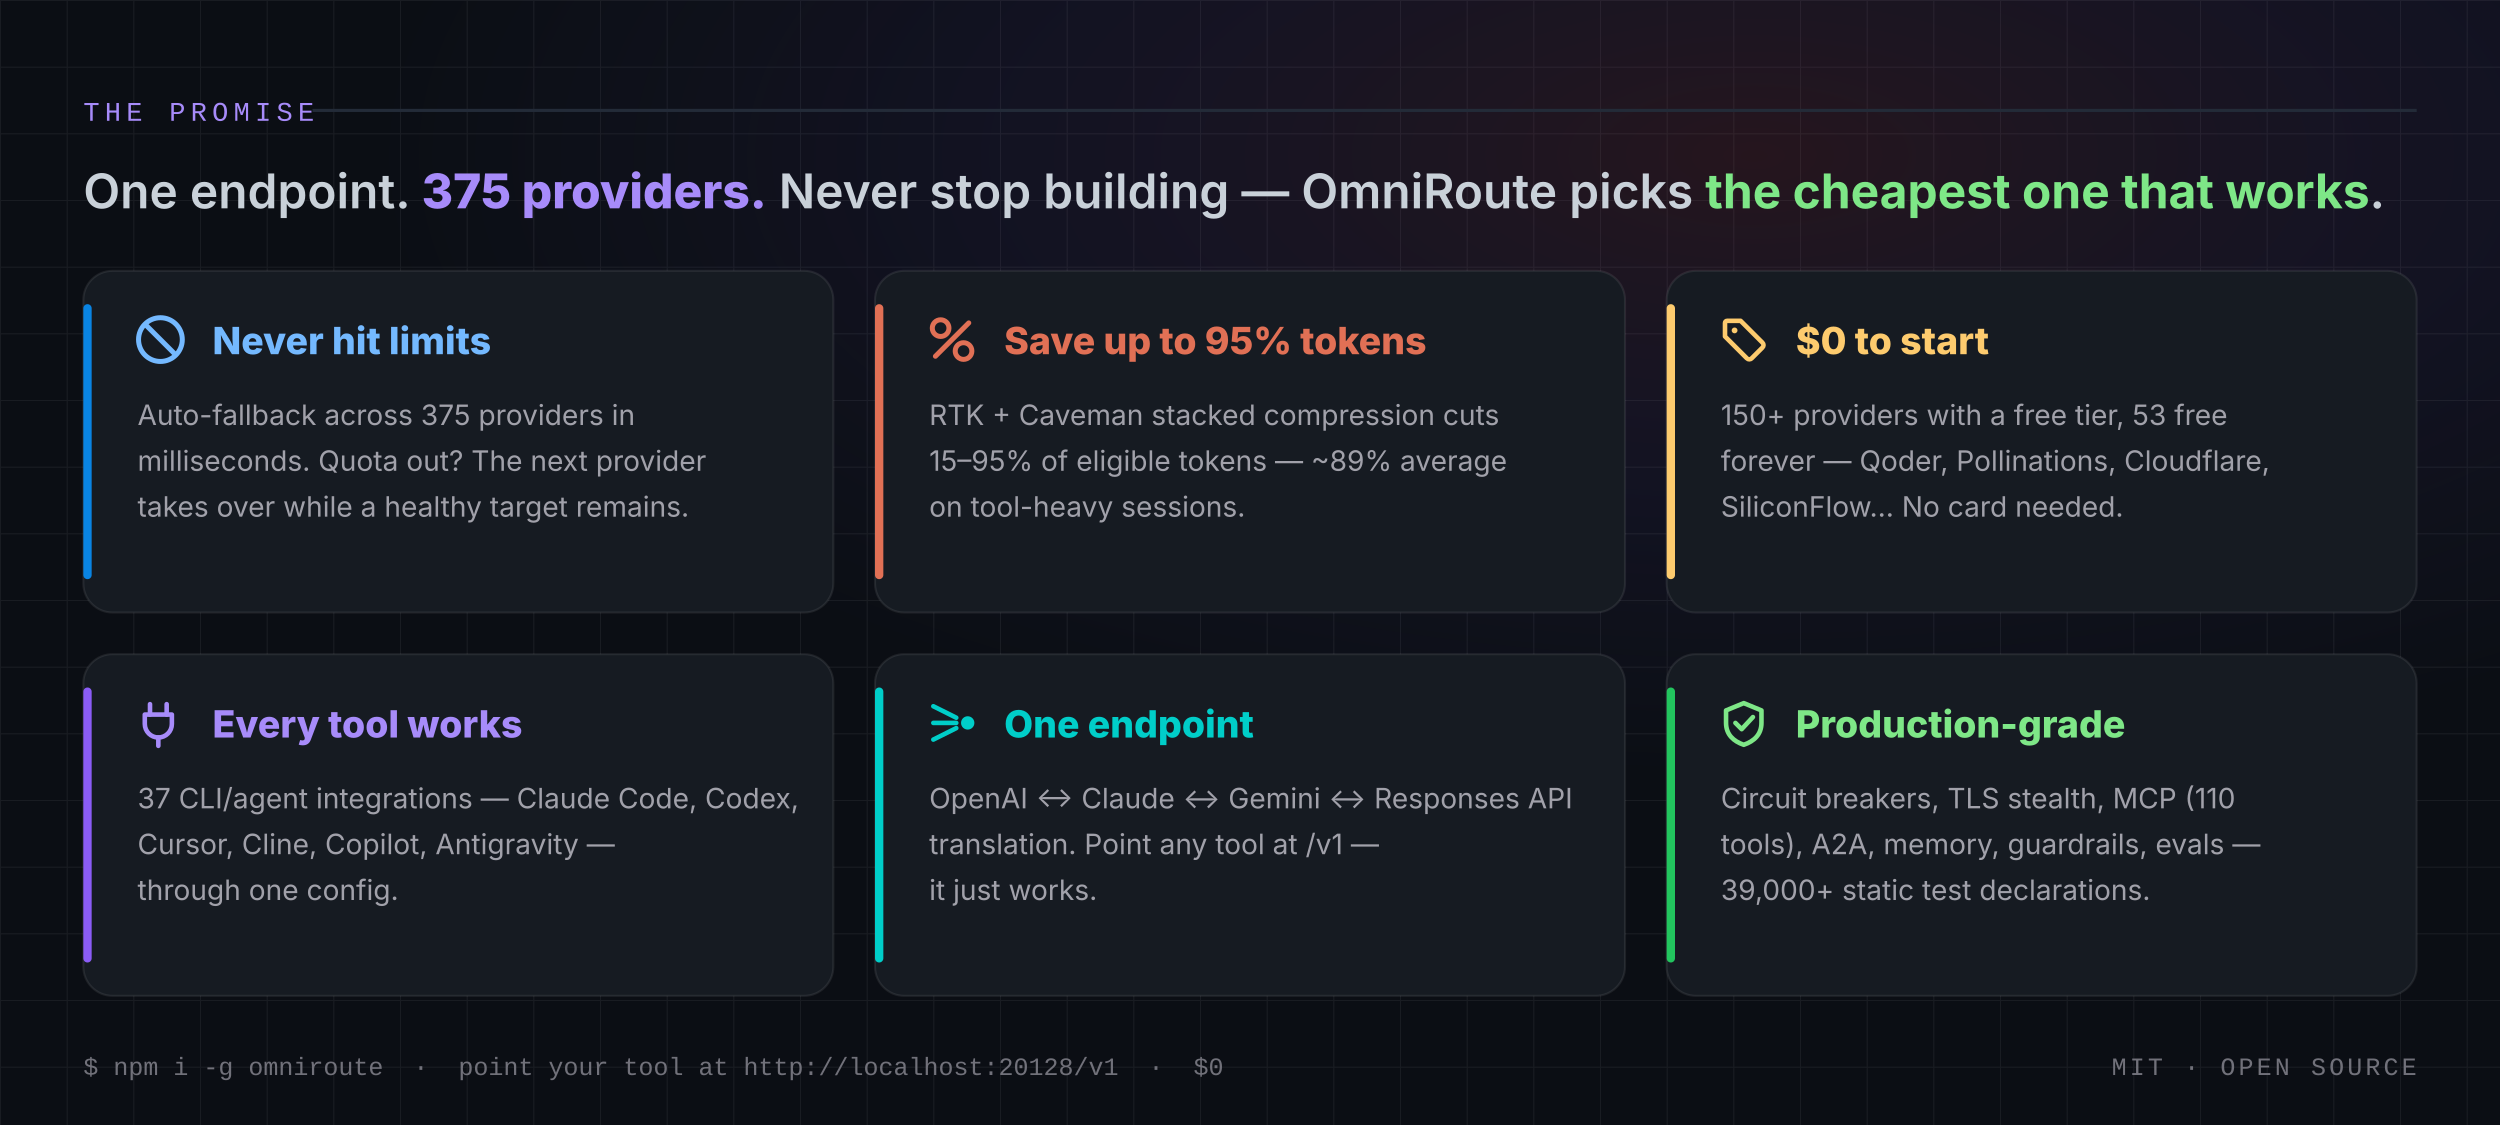
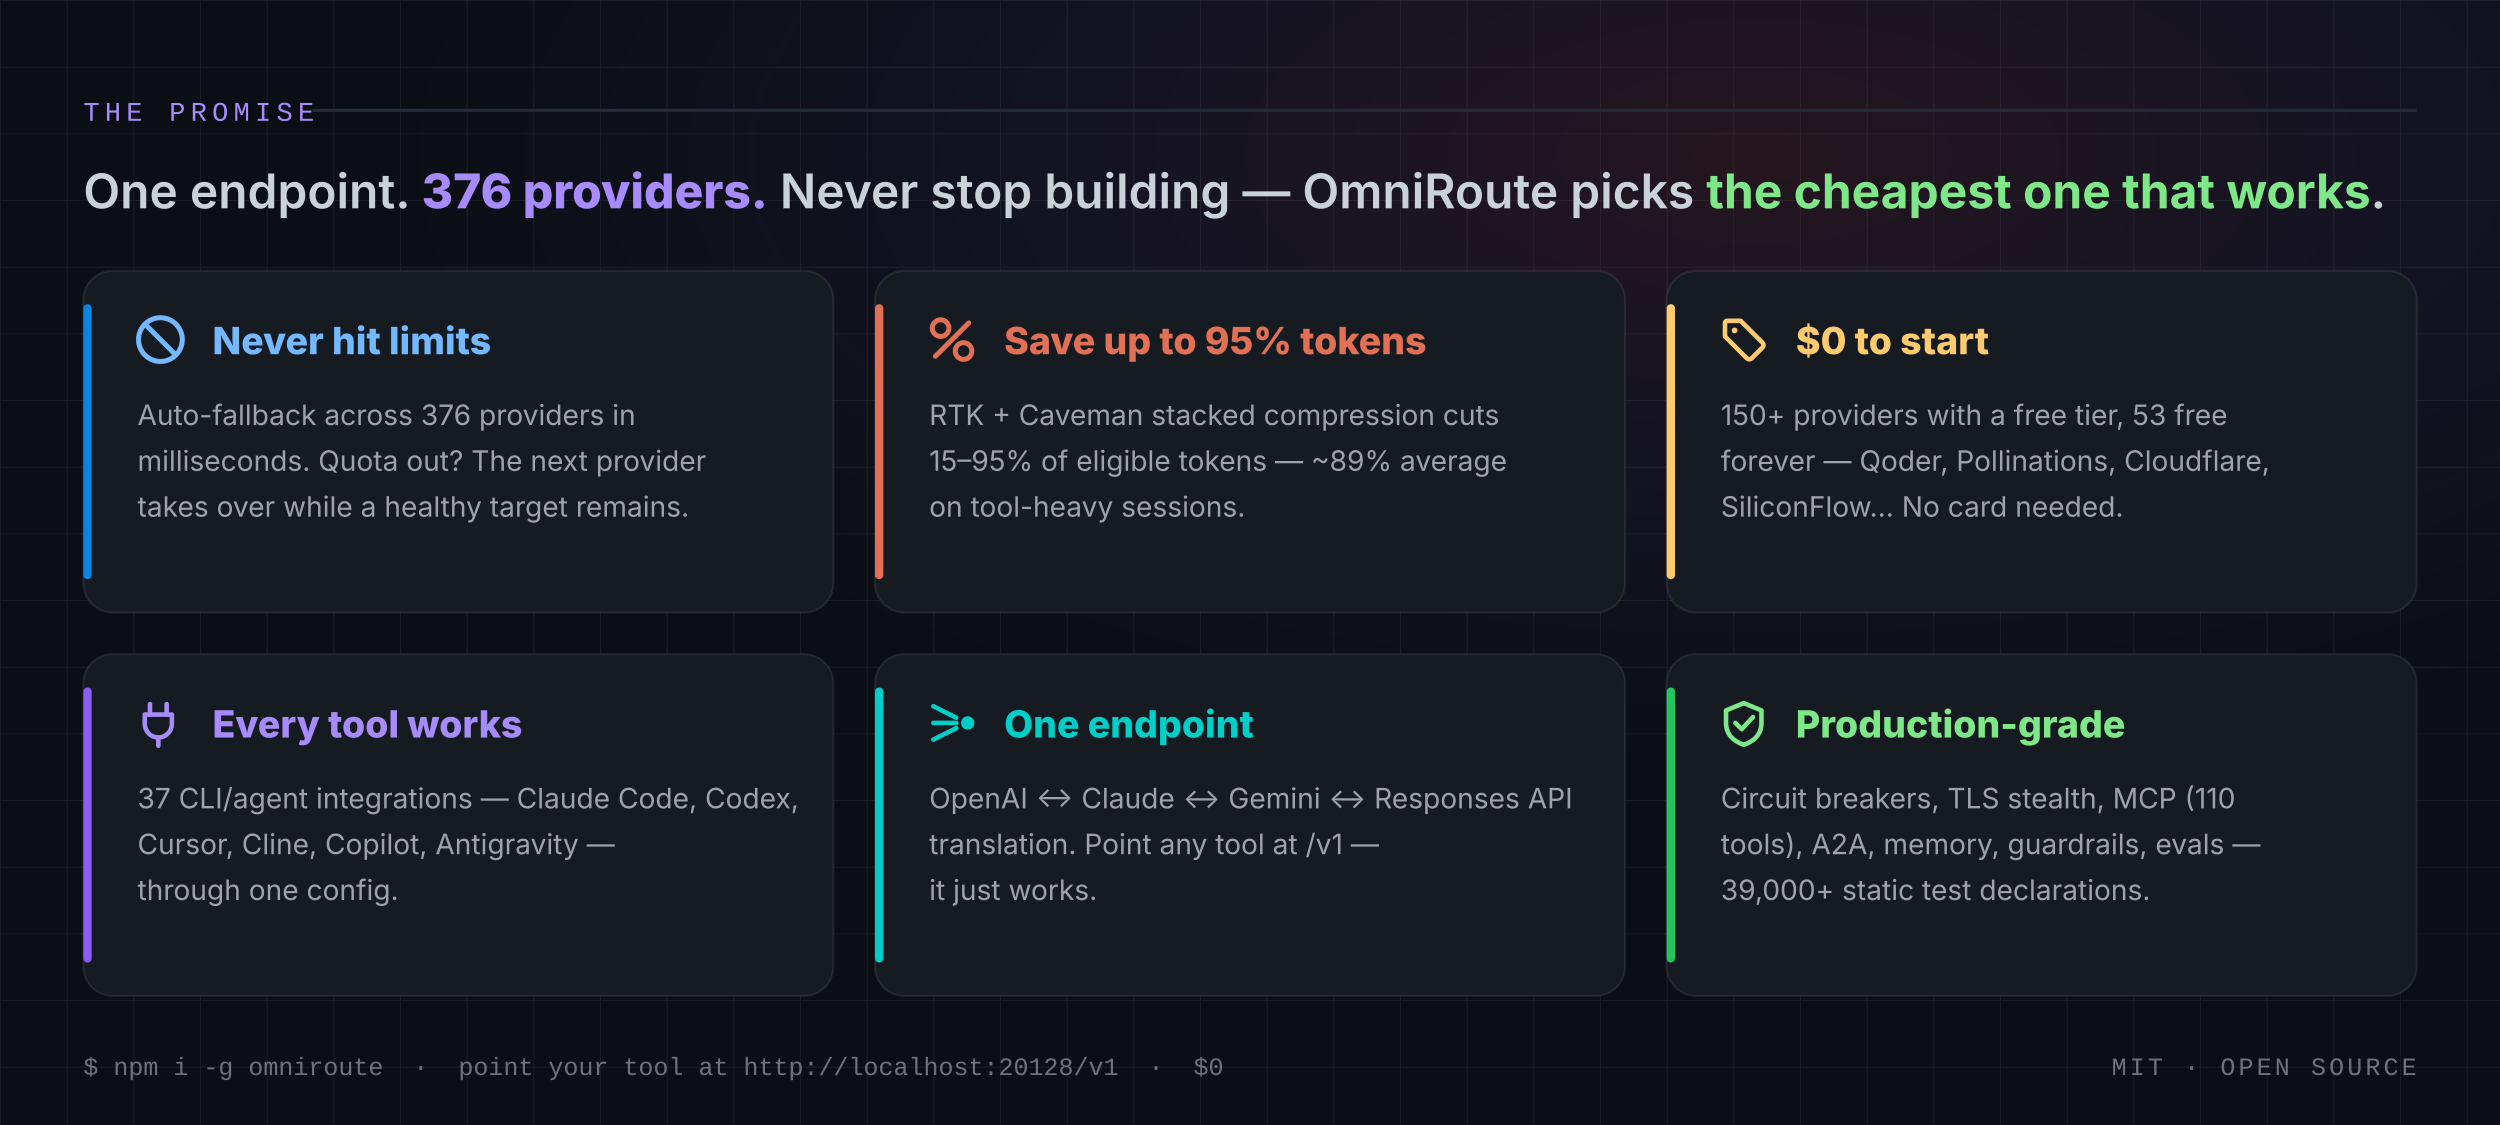
- <svg xmlns="http://www.w3.org/2000/svg" viewBox="0 0 1200 540" role="img" aria-label="The OmniRoute promise: one endpoint and 375 providers. Six pillars. Resilient fallback: automatic routing continues while another healthy target is available. Save up to 95 percent of eligible tokens: RTK plus Caveman stacked compression averages about 89 percent on tool-heavy sessions. Zero dollars to start: 150+ providers with a free tier and 51 recurring or keyless free-forever providers. Every tool works: 37 CLI and agent integration records, including Claude Code, Codex, Cursor, Cline, Copilot and Antigravity, through one config. One endpoint: OpenAI, Claude, Gemini and Responses API translation at /v1. Production controls: circuit breakers, TLS stealth, MCP with 110 tools, A2A, memory, guardrails, evals, and 39,000+ static test declarations across 5,100+ tracked test files.">
+ <svg xmlns="http://www.w3.org/2000/svg" viewBox="0 0 1200 540" role="img" aria-label="The OmniRoute promise: one endpoint and 376 providers. Six pillars. Resilient fallback: automatic routing continues while another healthy target is available. Save up to 95 percent of eligible tokens: RTK plus Caveman stacked compression averages about 89 percent on tool-heavy sessions. Zero dollars to start: 150+ providers with a free tier and 52 recurring or keyless free-forever providers. Every tool works: 37 CLI and agent integration records, including Claude Code, Codex, Cursor, Cline, Copilot and Antigravity, through one config. One endpoint: OpenAI, Claude, Gemini and Responses API translation at /v1. Production controls: circuit breakers, TLS stealth, MCP with 110 tools, A2A, memory, guardrails, evals, and 39,000+ static test declarations across 5,100+ tracked test files.">
  <defs>
    <pattern id="gridPaperP" width="32" height="32" patternUnits="userSpaceOnUse">
      <path d="M 32 0 L 0 0 0 32" fill="none" stroke="#ffffff" stroke-opacity="0.06" stroke-width="1" />
    </pattern>
    <radialGradient id="bgGlowP" cx="70%" cy="14%" r="55%">
      <stop offset="0%" stop-color="#e54d5e" stop-opacity="0.12" />
      <stop offset="55%" stop-color="#8b5cf6" stop-opacity="0.06" />
      <stop offset="100%" stop-color="#6366f1" stop-opacity="0" />
    </radialGradient>
  </defs>
  <rect width="1200" height="540" fill="#0b0e14" />
  <rect width="1200" height="540" fill="url(#gridPaperP)" />
  <rect width="1200" height="540" fill="url(#bgGlowP)" />
  <g>
    <text x="40" y="58" font-family="Consolas, 'Courier New', monospace" font-size="13" letter-spacing="2.5" fill="#a78bfa">THE PROMISE</text>
    <line x1="150" y1="53" x2="1160" y2="53" stroke="#232b38" stroke-width="1.5" />
  </g>
  <g>
-     <text x="40" y="100" font-family="Inter, 'Segoe UI', Arial, Helvetica, system-ui, sans-serif" font-size="23" font-weight="600" fill="#c9d1d9">One endpoint. <tspan fill="#a78bfa" font-weight="800">375 providers.</tspan> Never stop building — OmniRoute picks <tspan fill="#7ee787" font-weight="700">the cheapest one that works</tspan>.</text>
+     <text x="40" y="100" font-family="Inter, 'Segoe UI', Arial, Helvetica, system-ui, sans-serif" font-size="23" font-weight="600" fill="#c9d1d9">One endpoint. <tspan fill="#a78bfa" font-weight="800">376 providers.</tspan> Never stop building — OmniRoute picks <tspan fill="#7ee787" font-weight="700">the cheapest one that works</tspan>.</text>
  </g>
  <g font-family="Inter, 'Segoe UI', Arial, Helvetica, system-ui, sans-serif">
    <g>
      <rect x="40" y="130" width="360" height="164" rx="14" fill="#161b22" stroke="#ffffff" stroke-opacity="0.08" stroke-width="1" />
      <rect x="40" y="130" width="360" height="164" rx="14" fill="none" stroke="#74b9ff" stroke-width="1.5" opacity="0">
        <animate attributeName="opacity" values="0;0.9;0;0" keyTimes="0;0.055;0.12;1" dur="12s" begin="3s" repeatCount="indefinite" />
      </rect>
      <rect x="40" y="146" width="4" height="132" rx="2" fill="#0984e3" />
      <g transform="translate(66,152)" stroke="#74b9ff" stroke-width="2.4" fill="none" stroke-linecap="round">
        <circle cx="11" cy="11" r="10.5" />
        <line x1="3.9" y1="3.9" x2="18.1" y2="18.1" />
      </g>
      <text x="102" y="170" font-size="18" font-weight="800" fill="#74b9ff">Never hit limits</text>
-       <text x="66" y="204" font-size="13.5" fill="#a1a1aa">Auto-fallback across 375 providers in</text>
+       <text x="66" y="204" font-size="13.5" fill="#a1a1aa">Auto-fallback across 376 providers in</text>
      <text x="66" y="226" font-size="13.5" fill="#a1a1aa">milliseconds. Quota out? The next provider</text>
      <text x="66" y="248" font-size="13.5" fill="#a1a1aa">takes over while a healthy target remains.</text>
    </g>
    <g>
      <rect x="420" y="130" width="360" height="164" rx="14" fill="#161b22" stroke="#ffffff" stroke-opacity="0.08" stroke-width="1" />
      <rect x="420" y="130" width="360" height="164" rx="14" fill="none" stroke="#e17055" stroke-width="1.5" opacity="0">
        <animate attributeName="opacity" values="0;0;0.9;0;0" keyTimes="0;0.167;0.222;0.287;1" dur="12s" begin="3s" repeatCount="indefinite" />
      </rect>
      <rect x="420" y="146" width="4" height="132" rx="2" fill="#e17055" />
      <g transform="translate(446,152)" stroke="#e17055" stroke-width="2.4" fill="none" stroke-linecap="round">
        <circle cx="5.5" cy="5.5" r="4" />
        <circle cx="16.5" cy="16.5" r="4" />
        <line x1="19" y1="3" x2="3" y2="19" />
      </g>
      <text x="482" y="170" font-size="18" font-weight="800" fill="#e17055">Save up to 95% tokens</text>
      <text x="446" y="204" font-size="13.5" fill="#a1a1aa">RTK + Caveman stacked compression cuts</text>
      <text x="446" y="226" font-size="13.5" fill="#a1a1aa">15–95% of eligible tokens — ~89% average</text>
      <text x="446" y="248" font-size="13.5" fill="#a1a1aa">on tool-heavy sessions.</text>
    </g>
    <g>
      <rect x="800" y="130" width="360" height="164" rx="14" fill="#161b22" stroke="#ffffff" stroke-opacity="0.08" stroke-width="1" />
      <rect x="800" y="130" width="360" height="164" rx="14" fill="none" stroke="#fdcb6e" stroke-width="1.5" opacity="0">
        <animate attributeName="opacity" values="0;0;0.9;0;0" keyTimes="0;0.334;0.389;0.454;1" dur="12s" begin="3s" repeatCount="indefinite" />
      </rect>
      <rect x="800" y="146" width="4" height="132" rx="2" fill="#fdcb6e" />
      <g transform="translate(826,152)" stroke="#fdcb6e" stroke-width="2.2" fill="none" stroke-linecap="round" stroke-linejoin="round">
        <path d="M 2,9.5 L 2,3 A 1,1 0 0 1 3,2 L 9.5,2 L 20,12.5 A 1.6,1.6 0 0 1 20,14.8 L 14.8,20 A 1.6,1.6 0 0 1 12.5,20 Z" />
        <circle cx="6.6" cy="6.6" r="1.4" fill="#fdcb6e" stroke="none" />
      </g>
      <text x="862" y="170" font-size="18" font-weight="800" fill="#fdcb6e">$0 to start</text>
      <text x="826" y="204" font-size="13.5" fill="#a1a1aa">150+ providers with a free tier, 53 free</text>
      <text x="826" y="226" font-size="13.5" fill="#a1a1aa">forever — Qoder, Pollinations, Cloudflare,</text>
      <text x="826" y="248" font-size="13.5" fill="#a1a1aa">SiliconFlow… No card needed.</text>
    </g>
    <g>
      <rect x="40" y="314" width="360" height="164" rx="14" fill="#161b22" stroke="#ffffff" stroke-opacity="0.08" stroke-width="1" />
      <rect x="40" y="314" width="360" height="164" rx="14" fill="none" stroke="#a78bfa" stroke-width="1.5" opacity="0">
        <animate attributeName="opacity" values="0;0;0.9;0;0" keyTimes="0;0.5;0.555;0.62;1" dur="12s" begin="3s" repeatCount="indefinite" />
      </rect>
      <rect x="40" y="330" width="4" height="132" rx="2" fill="#8b5cf6" />
      <g transform="translate(66,336)" stroke="#a78bfa" stroke-width="2.2" fill="none" stroke-linecap="round" stroke-linejoin="round">
        <path d="M 6,2 L 6,7 M 14,2 L 14,7" />
        <path d="M 3.5,7 L 16.5,7 L 16.5,11.5 A 6.5,6.5 0 0 1 10,18 A 6.5,6.5 0 0 1 3.5,11.5 Z" />
        <path d="M 10,18 L 10,22" />
      </g>
      <text x="102" y="354" font-size="18" font-weight="800" fill="#a78bfa">Every tool works</text>
      <text x="66" y="388" font-size="13.5" fill="#a1a1aa">37 CLI/agent integrations — Claude Code, Codex,</text>
      <text x="66" y="410" font-size="13.5" fill="#a1a1aa">Cursor, Cline, Copilot, Antigravity —</text>
      <text x="66" y="432" font-size="13.5" fill="#a1a1aa">through one config.</text>
    </g>
    <g>
      <rect x="420" y="314" width="360" height="164" rx="14" fill="#161b22" stroke="#ffffff" stroke-opacity="0.08" stroke-width="1" />
      <rect x="420" y="314" width="360" height="164" rx="14" fill="none" stroke="#00cec9" stroke-width="1.5" opacity="0">
        <animate attributeName="opacity" values="0;0;0.9;0;0" keyTimes="0;0.667;0.722;0.787;1" dur="12s" begin="3s" repeatCount="indefinite" />
      </rect>
      <rect x="420" y="330" width="4" height="132" rx="2" fill="#00cec9" />
      <g transform="translate(446,336)" stroke="#00cec9" stroke-width="2.2" fill="none" stroke-linecap="round">
        <path d="M 2,3 L 13,8.5 M 2,11 L 13,11 M 2,19 L 13,13.5" />
        <circle cx="18.5" cy="11" r="3.2" fill="#00cec9" stroke="none" />
      </g>
      <text x="482" y="354" font-size="18" font-weight="800" fill="#00cec9">One endpoint</text>
      <text x="446" y="388" font-size="13.5" fill="#a1a1aa">OpenAI ↔ Claude ↔ Gemini ↔ Responses API</text>
      <text x="446" y="410" font-size="13.5" fill="#a1a1aa">translation. Point any tool at /v1 —</text>
      <text x="446" y="432" font-size="13.5" fill="#a1a1aa">it just works.</text>
    </g>
    <g>
      <rect x="800" y="314" width="360" height="164" rx="14" fill="#161b22" stroke="#ffffff" stroke-opacity="0.08" stroke-width="1" />
      <rect x="800" y="314" width="360" height="164" rx="14" fill="none" stroke="#7ee787" stroke-width="1.5" opacity="0">
        <animate attributeName="opacity" values="0;0;0.9;0;0" keyTimes="0;0.834;0.889;0.954;1" dur="12s" begin="3s" repeatCount="indefinite" />
      </rect>
      <rect x="800" y="330" width="4" height="132" rx="2" fill="#22c55e" />
      <g transform="translate(826,336)" stroke="#7ee787" stroke-width="2.2" fill="none" stroke-linecap="round" stroke-linejoin="round">
        <path d="M 11,1.5 L 19.5,5 L 19.5,11 C 19.5,16.5 16,19.8 11,21.5 C 6,19.8 2.5,16.5 2.5,11 L 2.5,5 Z" />
        <path d="M 7,11 L 10,14 L 15.4,8.2" />
      </g>
      <text x="862" y="354" font-size="18" font-weight="800" fill="#7ee787">Production-grade</text>
      <text x="826" y="388" font-size="13.5" fill="#a1a1aa">Circuit breakers, TLS stealth, MCP (110</text>
      <text x="826" y="410" font-size="13.5" fill="#a1a1aa">tools), A2A, memory, guardrails, evals —</text>
      <text x="826" y="432" font-size="13.5" fill="#a1a1aa">39,000+ static test declarations.</text>
    </g>
  </g>
  <g>
    <text x="40" y="516" font-family="Consolas, 'Courier New', monospace" font-size="12" fill="#71717a">$ npm i -g omniroute  ·  point your tool at http://localhost:20128/v1  ·  $0</text>
    <text x="1160" y="516" text-anchor="end" font-family="Consolas, 'Courier New', monospace" font-size="12" letter-spacing="1.5" fill="#71717a">MIT · OPEN SOURCE</text>
  </g>
</svg>
